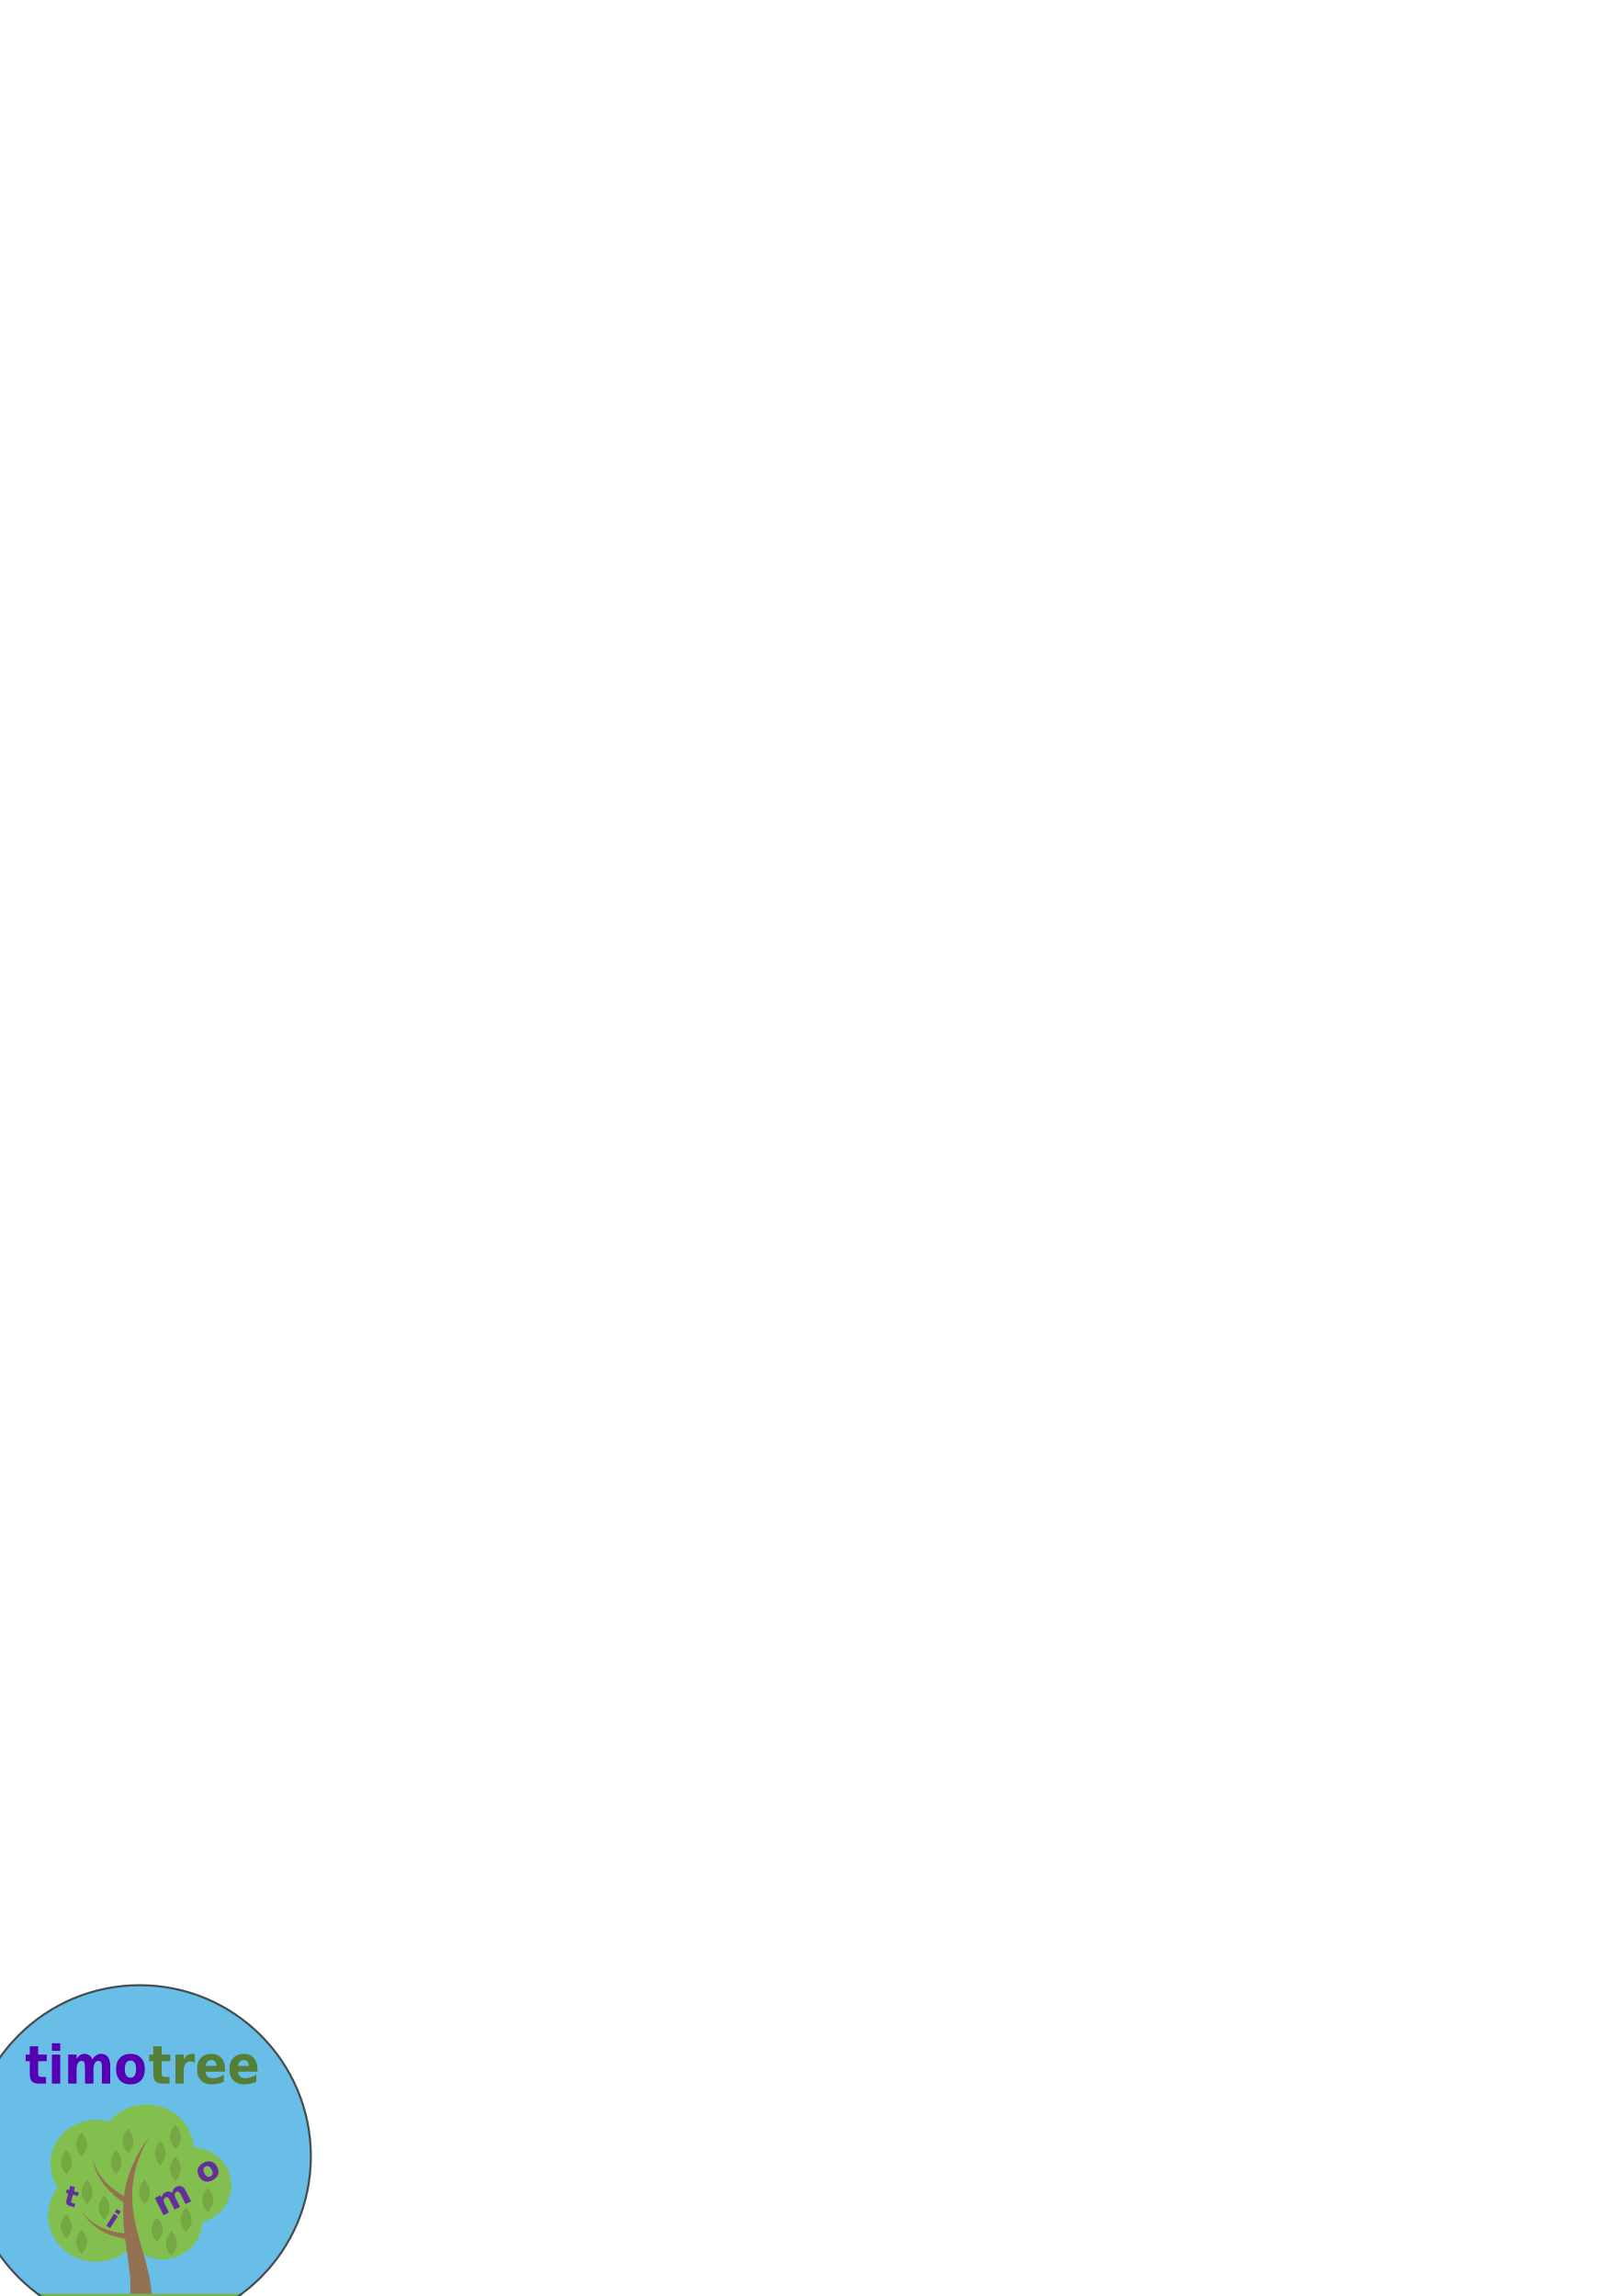
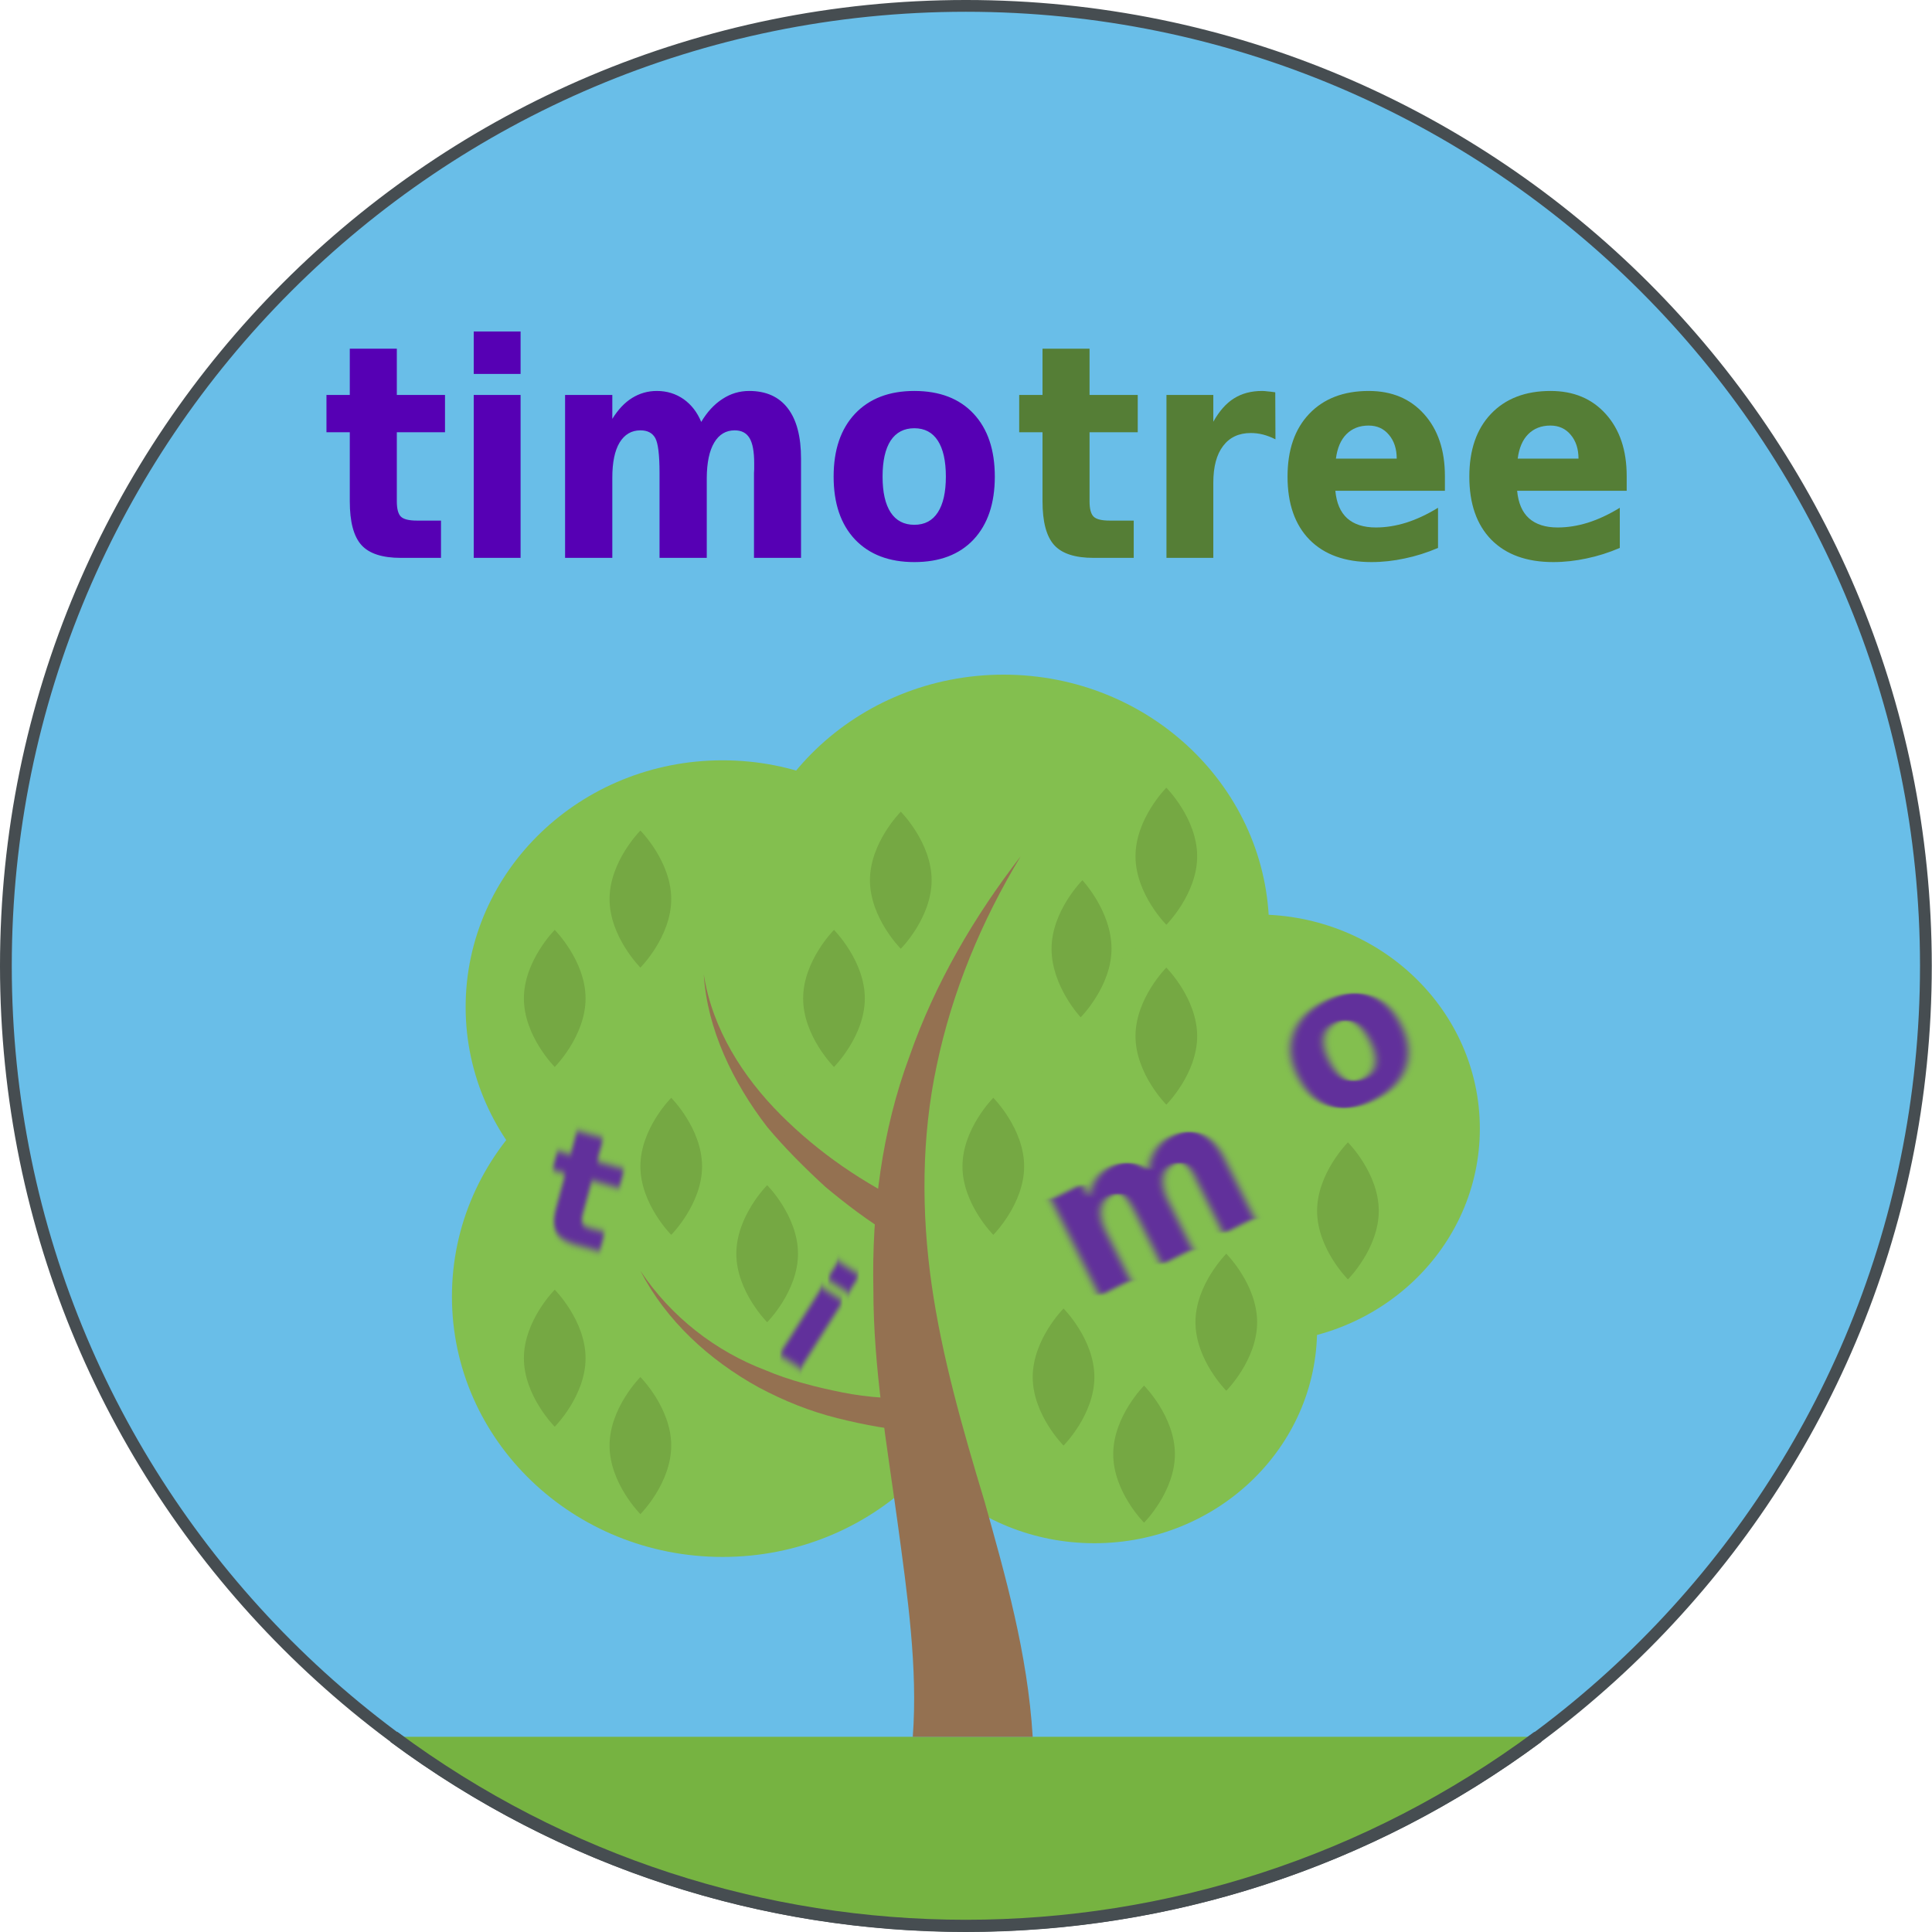
- <svg xmlns="http://www.w3.org/2000/svg" xmlns:xlink="http://www.w3.org/1999/xlink" width="210mm" height="297mm" viewBox="0 0 744.094 1052.362" id="svg2" version="1.1">
+ <svg xmlns="http://www.w3.org/2000/svg" xmlns:xlink="http://www.w3.org/1999/xlink" version="1.1" id="svg2" viewBox="0 0 157.864 157.882" height="44.558mm" width="44.553mm">
  <defs id="defs4">
    <linearGradient id="linearGradient10225">
-       <stop style="stop-color:#000000;stop-opacity:1;" offset="0" id="stop10227" />
-       <stop style="stop-color:#000000;stop-opacity:0;" offset="1" id="stop10229" />
+       <stop id="stop10227" offset="0" style="stop-color:#000000;stop-opacity:1;" />
+       <stop id="stop10229" offset="1" style="stop-color:#000000;stop-opacity:0;" />
    </linearGradient>
-     <linearGradient xlink:href="#linearGradient10225" id="linearGradient10231" x1="68.36" y1="946.645" x2="118.002" y2="946.645" gradientUnits="userSpaceOnUse" />
-     <filter style="color-interpolation-filters:sRGB" id="filter10364" x="-0.061" width="1.123" y="-0.064" height="1.129">
-       <feGaussianBlur stdDeviation="0.241" id="feGaussianBlur10366" />
+     <linearGradient gradientUnits="userSpaceOnUse" y2="946.645" x2="118.002" y1="946.645" x1="68.36" id="linearGradient10231" xlink:href="#linearGradient10225" />
+     <filter height="1.129" y="-0.064" width="1.123" x="-0.061" id="filter10364" style="color-interpolation-filters:sRGB">
+       <feGaussianBlur id="feGaussianBlur10366" stdDeviation="0.241" />
    </filter>
-     <filter style="color-interpolation-filters:sRGB" id="filter10368" x="-0.041" width="1.082" y="-0.064" height="1.129">
-       <feGaussianBlur stdDeviation="0.241" id="feGaussianBlur10370" />
+     <filter height="1.129" y="-0.064" width="1.082" x="-0.041" id="filter10368" style="color-interpolation-filters:sRGB">
+       <feGaussianBlur id="feGaussianBlur10370" stdDeviation="0.241" />
    </filter>
-     <filter style="color-interpolation-filters:sRGB" id="filter10372" x="-0.28" width="1.559" y="-0.064" height="1.129">
-       <feGaussianBlur stdDeviation="0.241" id="feGaussianBlur10374" />
+     <filter height="1.129" y="-0.064" width="1.559" x="-0.28" id="filter10372" style="color-interpolation-filters:sRGB">
+       <feGaussianBlur id="feGaussianBlur10374" stdDeviation="0.241" />
    </filter>
-     <filter style="color-interpolation-filters:sRGB" id="filter10376" x="-0.102" width="1.204" y="-0.064" height="1.129">
-       <feGaussianBlur stdDeviation="0.241" id="feGaussianBlur10378" />
+     <filter height="1.129" y="-0.064" width="1.204" x="-0.102" id="filter10376" style="color-interpolation-filters:sRGB">
+       <feGaussianBlur id="feGaussianBlur10378" stdDeviation="0.241" />
    </filter>
  </defs>
-   <g style="display:inline" id="g11228">
-     <circle style="opacity:1;fill:#69bee8;fill-opacity:1;fill-rule:nonzero;stroke:#464d51;stroke-width:0.962;stroke-miterlimit:4;stroke-dasharray:none;stroke-opacity:1" id="path11294" cx="64" cy="988.362" r="78.451" />
+   <g transform="translate(14.932,-909.4302)" id="g11228" style="display:inline">
+     <circle r="78.451" cy="988.362" cx="64" id="path11294" style="opacity:1;fill:#69bee8;fill-opacity:1;fill-rule:nonzero;stroke:#464d51;stroke-width:0.962;stroke-miterlimit:4;stroke-dasharray:none;stroke-opacity:1" />
  </g>
-   <g id="layer3" style="display:inline">
-     <path id="circle11414" style="display:inline;opacity:1;fill:#76b341;fill-opacity:1;fill-rule:nonzero;stroke:#464d51;stroke-opacity:1" d="m 110.752,1051.36 a 78.451,78.451 0 0 1 -93.505,0" />
+   <g transform="translate(14.932,-909.4302)" style="display:inline" id="layer3">
+     <path d="m 110.752,1051.36 a 78.451,78.451 0 0 1 -93.505,0" style="display:inline;opacity:1;fill:#76b341;fill-opacity:1;fill-rule:nonzero;stroke:#464d51;stroke-opacity:1" id="circle11414" />
  </g>
-   <g id="layer1" style="display:inline">
-     <g id="g3550" transform="matrix(1.4,0,0,1.4,19.2,961.7622)">
-       <g id="g4" style="fill:#83bf4f">
-         <ellipse id="ellipse6" ry="15.2" rx="15.8" cy="38.3" cx="17.8" />
-         <ellipse id="ellipse8" ry="14.4" rx="15" cy="21.4" cx="17.8" />
-         <ellipse id="ellipse10" ry="14.9" rx="15.5" cy="16.9" cx="34.2" />
-         <ellipse id="ellipse12" ry="12.5" rx="13" cy="28.5" cx="49" />
-         <ellipse id="ellipse14" ry="12.5" rx="13" cy="40.2" cx="39.5" />
+   <g transform="translate(14.932,-909.4302)" style="display:inline" id="layer1">
+     <g transform="matrix(1.4,0,0,1.4,19.2,961.7622)" id="g3550">
+       <g style="fill:#83bf4f" id="g4">
+         <ellipse cx="17.8" cy="38.3" rx="15.8" ry="15.2" id="ellipse6" />
+         <ellipse cx="17.8" cy="21.4" rx="15" ry="14.4" id="ellipse8" />
+         <ellipse cx="34.2" cy="16.9" rx="15.5" ry="14.9" id="ellipse10" />
+         <ellipse cx="49" cy="28.5" rx="13" ry="12.5" id="ellipse12" />
+         <ellipse cx="39.5" cy="40.2" rx="13" ry="12.5" id="ellipse14" />
      </g>
-       <g id="g16" style="fill:#947151">
-         <path id="path18" d="M 28.9,64 C 29.2,60 28.6,55.8 28,51.4 27.4,47 26.6,42.5 26.6,37.9 c -0.1,-4.6 0.5,-9.3 2.1,-13.6 1.5,-4.3 3.8,-8.2 6.5,-11.7 -2.3,3.8 -4,7.9 -4.9,12.2 -0.9,4.2 -0.9,8.6 -0.3,12.8 0.6,4.2 1.8,8.4 3.1,12.7 1.2,4.3 2.5,8.8 2.8,13.7 l -7,0" />
-         <path id="path22" d="m 27.8,34.8 c -1.5,-0.9 -2.8,-1.9 -4,-2.9 -1.2,-1.1 -2.4,-2.3 -3.4,-3.5 -2,-2.6 -3.5,-5.7 -3.7,-8.9 0.5,3.2 2.3,6 4.5,8.2 1.1,1.1 2.3,2.1 3.6,3 1.3,0.9 2.7,1.7 4,2.3 l -1,1.8" />
-         <path id="path24" d="M 29.4,46.2 C 27.7,46.1 26.1,45.8 24.5,45.4 22.9,45 21.4,44.4 19.9,43.6 17,42 14.5,39.7 13,36.8 c 1.8,2.7 4.4,4.7 7.3,5.8 1.4,0.6 3,1 4.5,1.3 1.5,0.3 3.1,0.4 4.6,0.3 l 0,2" />
+       <g style="fill:#947151" id="g16">
+         <path d="M 28.9,64 C 29.2,60 28.6,55.8 28,51.4 27.4,47 26.6,42.5 26.6,37.9 c -0.1,-4.6 0.5,-9.3 2.1,-13.6 1.5,-4.3 3.8,-8.2 6.5,-11.7 -2.3,3.8 -4,7.9 -4.9,12.2 -0.9,4.2 -0.9,8.6 -0.3,12.8 0.6,4.2 1.8,8.4 3.1,12.7 1.2,4.3 2.5,8.8 2.8,13.7 h -7" id="path18" />
+         <path d="m 27.8,34.8 c -1.5,-0.9 -2.8,-1.9 -4,-2.9 -1.2,-1.1 -2.4,-2.3 -3.4,-3.5 -2,-2.6 -3.5,-5.7 -3.7,-8.9 0.5,3.2 2.3,6 4.5,8.2 1.1,1.1 2.3,2.1 3.6,3 1.3,0.9 2.7,1.7 4,2.3 l -1,1.8" id="path22" />
+         <path d="M 29.4,46.2 C 27.7,46.1 26.1,45.8 24.5,45.4 22.9,45 21.4,44.4 19.9,43.6 17,42 14.5,39.7 13,36.8 c 1.8,2.7 4.4,4.7 7.3,5.8 1.4,0.6 3,1 4.5,1.3 1.5,0.3 3.1,0.4 4.6,0.3 v 2" id="path24" />
      </g>
-       <g id="g26" style="fill:#75a843">
-         <path id="path28" d="m 9.8,41.9 c 0,2.2 -1.8,4 -1.8,4 0,0 -1.8,-1.8 -1.8,-4 0,-2.2 1.8,-4 1.8,-4 0,0 1.8,1.8 1.8,4" />
-         <path id="path30" d="m 56.1,33.3 c 0,2.2 -1.8,4 -1.8,4 0,0 -1.8,-1.8 -1.8,-4 0,-2.2 1.8,-4 1.8,-4 0,0 1.8,1.8 1.8,4" />
-         <path id="path32" d="m 14.8,47 c 0,2.2 -1.8,4 -1.8,4 0,0 -1.8,-1.8 -1.8,-4 0,-2.2 1.8,-4 1.8,-4 0,0 1.8,1.8 1.8,4" />
-         <path id="path34" d="m 9.8,20.9 c 0,2.2 -1.8,4 -1.8,4 0,0 -1.8,-1.8 -1.8,-4 0,-2.2 1.8,-4 1.8,-4 0,0 1.8,1.8 1.8,4" />
-         <path id="path36" d="m 14.8,15.1 c 0,2.2 -1.8,4 -1.8,4 0,0 -1.8,-1.8 -1.8,-4 0,-2.2 1.8,-4 1.8,-4 0,0 1.8,1.8 1.8,4" />
-         <path id="path38" d="m 40.5,18 c 0,2.2 -1.8,4 -1.8,4 0,0 -1.7,-1.8 -1.7,-4 0,-2.2 1.8,-4 1.8,-4 0,0 1.7,1.8 1.7,4" />
-         <path id="path40" d="m 45.5,12.6 c 0,2.2 -1.8,4 -1.8,4 0,0 -1.8,-1.8 -1.8,-4 0,-2.2 1.8,-4 1.8,-4 0,0 1.8,1.8 1.8,4" />
-         <path id="path42" d="m 22.2,35.8 c 0,2.2 -1.8,4 -1.8,4 0,0 -1.8,-1.8 -1.8,-4 0,-2.2 1.8,-4 1.8,-4 0,0 1.8,1.8 1.8,4" />
-         <path id="path44" d="m 16.6,30.7 c 0,2.2 -1.8,4 -1.8,4 0,0 -1.8,-1.8 -1.8,-4 0,-2.2 1.8,-4 1.8,-4 0,0 1.8,1.8 1.8,4" />
-         <path id="path46" d="m 26.1,20.9 c 0,2.2 -1.8,4 -1.8,4 0,0 -1.8,-1.8 -1.8,-4 0,-2.2 1.8,-4 1.8,-4 0,0 1.8,1.8 1.8,4" />
-         <path id="path48" d="m 30,14 c 0,2.2 -1.8,4 -1.8,4 0,0 -1.8,-1.8 -1.8,-4 0,-2.2 1.8,-4 1.8,-4 0,0 1.8,1.8 1.8,4" />
-         <path id="path50" d="m 35.4,30.7 c 0,2.2 -1.8,4 -1.8,4 0,0 -1.8,-1.8 -1.8,-4 0,-2.2 1.8,-4 1.8,-4 0,0 1.8,1.8 1.8,4" />
-         <path id="path52" d="m 49,39.8 c 0,2.2 -1.8,4 -1.8,4 0,0 -1.8,-1.8 -1.8,-4 0,-2.2 1.8,-4 1.8,-4 0,0 1.8,1.8 1.8,4" />
-         <path id="path54" d="m 45.5,23.1 c 0,2.2 -1.8,4 -1.8,4 0,0 -1.8,-1.8 -1.8,-4 0,-2.2 1.8,-4 1.8,-4 0,0 1.8,1.8 1.8,4" />
-         <path id="path56" d="m 39.5,43 c 0,2.2 -1.8,4 -1.8,4 0,0 -1.8,-1.8 -1.8,-4 0,-2.2 1.8,-4 1.8,-4 0,0 1.8,1.8 1.8,4" />
-         <path id="path58" d="m 44.2,47.5 c 0,2.2 -1.8,4 -1.8,4 0,0 -1.8,-1.8 -1.8,-4 0,-2.2 1.8,-4 1.8,-4 0,0 1.8,1.8 1.8,4" />
+       <g style="fill:#75a843" id="g26">
+         <path d="m 9.8,41.9 c 0,2.2 -1.8,4 -1.8,4 0,0 -1.8,-1.8 -1.8,-4 0,-2.2 1.8,-4 1.8,-4 0,0 1.8,1.8 1.8,4" id="path28" />
+         <path d="m 56.1,33.3 c 0,2.2 -1.8,4 -1.8,4 0,0 -1.8,-1.8 -1.8,-4 0,-2.2 1.8,-4 1.8,-4 0,0 1.8,1.8 1.8,4" id="path30" />
+         <path d="m 14.8,47 c 0,2.2 -1.8,4 -1.8,4 0,0 -1.8,-1.8 -1.8,-4 0,-2.2 1.8,-4 1.8,-4 0,0 1.8,1.8 1.8,4" id="path32" />
+         <path d="m 9.8,20.9 c 0,2.2 -1.8,4 -1.8,4 0,0 -1.8,-1.8 -1.8,-4 0,-2.2 1.8,-4 1.8,-4 0,0 1.8,1.8 1.8,4" id="path34" />
+         <path d="m 14.8,15.1 c 0,2.2 -1.8,4 -1.8,4 0,0 -1.8,-1.8 -1.8,-4 0,-2.2 1.8,-4 1.8,-4 0,0 1.8,1.8 1.8,4" id="path36" />
+         <path d="m 40.5,18 c 0,2.2 -1.8,4 -1.8,4 0,0 -1.7,-1.8 -1.7,-4 0,-2.2 1.8,-4 1.8,-4 0,0 1.7,1.8 1.7,4" id="path38" />
+         <path d="m 45.5,12.6 c 0,2.2 -1.8,4 -1.8,4 0,0 -1.8,-1.8 -1.8,-4 0,-2.2 1.8,-4 1.8,-4 0,0 1.8,1.8 1.8,4" id="path40" />
+         <path d="m 22.2,35.8 c 0,2.2 -1.8,4 -1.8,4 0,0 -1.8,-1.8 -1.8,-4 0,-2.2 1.8,-4 1.8,-4 0,0 1.8,1.8 1.8,4" id="path42" />
+         <path d="m 16.6,30.7 c 0,2.2 -1.8,4 -1.8,4 0,0 -1.8,-1.8 -1.8,-4 0,-2.2 1.8,-4 1.8,-4 0,0 1.8,1.8 1.8,4" id="path44" />
+         <path d="m 26.1,20.9 c 0,2.2 -1.8,4 -1.8,4 0,0 -1.8,-1.8 -1.8,-4 0,-2.2 1.8,-4 1.8,-4 0,0 1.8,1.8 1.8,4" id="path46" />
+         <path d="m 30,14 c 0,2.2 -1.8,4 -1.8,4 0,0 -1.8,-1.8 -1.8,-4 0,-2.2 1.8,-4 1.8,-4 0,0 1.8,1.8 1.8,4" id="path48" />
+         <path d="m 35.4,30.7 c 0,2.2 -1.8,4 -1.8,4 0,0 -1.8,-1.8 -1.8,-4 0,-2.2 1.8,-4 1.8,-4 0,0 1.8,1.8 1.8,4" id="path50" />
+         <path d="m 49,39.8 c 0,2.2 -1.8,4 -1.8,4 0,0 -1.8,-1.8 -1.8,-4 0,-2.2 1.8,-4 1.8,-4 0,0 1.8,1.8 1.8,4" id="path52" />
+         <path d="m 45.5,23.1 c 0,2.2 -1.8,4 -1.8,4 0,0 -1.8,-1.8 -1.8,-4 0,-2.2 1.8,-4 1.8,-4 0,0 1.8,1.8 1.8,4" id="path54" />
+         <path d="m 39.5,43 c 0,2.2 -1.8,4 -1.8,4 0,0 -1.8,-1.8 -1.8,-4 0,-2.2 1.8,-4 1.8,-4 0,0 1.8,1.8 1.8,4" id="path56" />
+         <path d="m 44.2,47.5 c 0,2.2 -1.8,4 -1.8,4 0,0 -1.8,-1.8 -1.8,-4 0,-2.2 1.8,-4 1.8,-4 0,0 1.8,1.8 1.8,4" id="path58" />
      </g>
    </g>
  </g>
-   <g id="layer2" style="display:inline">
-     <flowRoot xml:space="preserve" id="flowRoot8720" style="font-style:normal;font-variant:normal;font-weight:bold;font-stretch:normal;font-size:12.5px;line-height:100%;font-family:'DejaVu Sans';-inkscape-font-specification:'DejaVu Sans, Bold';text-align:start;letter-spacing:0px;word-spacing:0px;writing-mode:lr-tb;text-anchor:start;fill:#000000;fill-opacity:1;stroke:none;stroke-width:1px;stroke-linecap:butt;stroke-linejoin:miter;stroke-opacity:1">
+   <g transform="translate(14.932,-909.4302)" style="display:inline" id="layer2">
+     <flowRoot style="font-style:normal;font-variant:normal;font-weight:bold;font-stretch:normal;line-height:0.01%;font-family:'DejaVu Sans';-inkscape-font-specification:'DejaVu Sans, Bold';text-align:start;letter-spacing:0px;word-spacing:0px;writing-mode:lr-tb;text-anchor:start;fill:#000000;fill-opacity:1;stroke:none;stroke-width:1px;stroke-linecap:butt;stroke-linejoin:miter;stroke-opacity:1" id="flowRoot8720" xml:space="preserve">
      <flowRegion id="flowRegion8722">
-         <rect id="rect8724" width="95.551" height="32.46" x="12.801" y="931.819" style="font-size:12.5px" />
+         <rect style="font-size:12.5px" y="931.819" x="12.801" height="32.46" width="95.551" id="rect8724" />
      </flowRegion>
-       <flowPara id="flowPara8726" />
+       <flowPara style="font-size:12.5px;line-height:1" id="flowPara8726"> </flowPara>
    </flowRoot>
-     <flowRoot xml:space="preserve" id="flowRoot8728" style="font-style:normal;font-variant:normal;font-weight:bold;font-stretch:normal;font-size:12.5px;line-height:100%;font-family:'DejaVu Sans';-inkscape-font-specification:'DejaVu Sans, Bold';text-align:start;letter-spacing:0px;word-spacing:0px;writing-mode:lr-tb;text-anchor:start;fill:#000000;fill-opacity:1;stroke:none;stroke-width:1px;stroke-linecap:butt;stroke-linejoin:miter;stroke-opacity:1">
+     <flowRoot style="font-style:normal;font-variant:normal;font-weight:bold;font-stretch:normal;line-height:0.01%;font-family:'DejaVu Sans';-inkscape-font-specification:'DejaVu Sans, Bold';text-align:start;letter-spacing:0px;word-spacing:0px;writing-mode:lr-tb;text-anchor:start;fill:#000000;fill-opacity:1;stroke:none;stroke-width:1px;stroke-linecap:butt;stroke-linejoin:miter;stroke-opacity:1" id="flowRoot8728" xml:space="preserve">
      <flowRegion id="flowRegion8730">
-         <rect id="rect8732" width="92.198" height="39.47" x="19.506" y="933.343" />
+         <rect y="933.343" x="19.506" height="39.47" width="92.198" id="rect8732" />
      </flowRegion>
-       <flowPara id="flowPara8734" />
+       <flowPara style="font-size:12.5px;line-height:1" id="flowPara8734"> </flowPara>
    </flowRoot>
-     <flowRoot xml:space="preserve" id="flowRoot8736" style="font-style:normal;font-variant:normal;font-weight:bold;font-stretch:normal;font-size:12.5px;line-height:100%;font-family:'DejaVu Sans';-inkscape-font-specification:'DejaVu Sans, Bold';text-align:start;letter-spacing:0px;word-spacing:0px;writing-mode:lr-tb;text-anchor:start;fill:#000000;fill-opacity:1;stroke:none;stroke-width:1px;stroke-linecap:butt;stroke-linejoin:miter;stroke-opacity:1">
+     <flowRoot style="font-style:normal;font-variant:normal;font-weight:bold;font-stretch:normal;line-height:0.01%;font-family:'DejaVu Sans';-inkscape-font-specification:'DejaVu Sans, Bold';text-align:start;letter-spacing:0px;word-spacing:0px;writing-mode:lr-tb;text-anchor:start;fill:#000000;fill-opacity:1;stroke:none;stroke-width:1px;stroke-linecap:butt;stroke-linejoin:miter;stroke-opacity:1" id="flowRoot8736" xml:space="preserve">
      <flowRegion id="flowRegion8738">
-         <rect id="rect8740" width="97.989" height="28.802" x="15.849" y="935.171" />
+         <rect y="935.171" x="15.849" height="28.802" width="97.989" id="rect8740" />
      </flowRegion>
-       <flowPara id="flowPara8742" />
+       <flowPara style="font-size:12.5px;line-height:1" id="flowPara8742"> </flowPara>
    </flowRoot>
-     <text xml:space="preserve" style="font-style:normal;font-variant:normal;font-weight:bold;font-stretch:normal;font-size:12.5px;line-height:100%;font-family:'DejaVu Sans';-inkscape-font-specification:'DejaVu Sans, Bold';text-align:start;letter-spacing:0px;word-spacing:0px;writing-mode:lr-tb;text-anchor:start;fill:#000000;fill-opacity:1;stroke:none;stroke-width:1px;stroke-linecap:butt;stroke-linejoin:miter;stroke-opacity:1" x="24.231" y="942.029" id="text8744">
-       <tspan id="tspan8746" x="24.231" y="942.029" />
+     <text id="text8744" y="942.029" x="24.231" style="font-style:normal;font-variant:normal;font-weight:bold;font-stretch:normal;line-height:0%;font-family:'DejaVu Sans';-inkscape-font-specification:'DejaVu Sans, Bold';text-align:start;letter-spacing:0px;word-spacing:0px;writing-mode:lr-tb;text-anchor:start;fill:#000000;fill-opacity:1;stroke:none;stroke-width:1px;stroke-linecap:butt;stroke-linejoin:miter;stroke-opacity:1" xml:space="preserve">
+       <tspan style="font-size:12.5px;line-height:1" y="942.029" x="24.231" id="tspan8746"> </tspan>
    </text>
-     <text xml:space="preserve" style="font-style:normal;font-variant:normal;font-weight:bold;font-stretch:semi-condensed;font-size:24.34px;line-height:100%;font-family:'DejaVu Sans';-inkscape-font-specification:'DejaVu Sans Bold Semi-Condensed';text-align:start;letter-spacing:0px;word-spacing:0px;writing-mode:lr-tb;text-anchor:start;fill:#5600b4;fill-opacity:1;stroke:none;stroke-width:1px;stroke-linecap:butt;stroke-linejoin:miter;stroke-opacity:1" x="11.465" y="955.018" id="text8748">
-       <tspan id="tspan8750" x="11.465" y="955.018">timo</tspan>
+     <text id="text8748" y="955.018" x="11.465" style="font-style:normal;font-variant:normal;font-weight:bold;font-stretch:semi-condensed;line-height:0%;font-family:'DejaVu Sans';-inkscape-font-specification:'DejaVu Sans Bold Semi-Condensed';text-align:start;letter-spacing:0px;word-spacing:0px;writing-mode:lr-tb;text-anchor:start;fill:#5600b4;fill-opacity:1;stroke:none;stroke-width:1px;stroke-linecap:butt;stroke-linejoin:miter;stroke-opacity:1" xml:space="preserve">
+       <tspan style="font-size:24.34px;line-height:1" y="955.018" x="11.465" id="tspan8750">timo</tspan>
    </text>
-     <text xml:space="preserve" style="font-style:normal;font-variant:normal;font-weight:bold;font-stretch:normal;font-size:12.818px;line-height:100%;font-family:'DejaVu Sans';-inkscape-font-specification:'DejaVu Sans Bold';text-align:start;letter-spacing:0px;word-spacing:0px;writing-mode:lr-tb;text-anchor:start;opacity:0.75;fill:#5600b4;fill-opacity:1;stroke:none;stroke-width:1px;stroke-linecap:butt;stroke-linejoin:miter;stroke-opacity:1;filter:url(#filter10376)" x="29.7" y="1011.149" id="text8752" transform="matrix(0.9653105,0.2611045,-0.2611045,0.9653105,263.9749,26.38172)">
-       <tspan id="tspan8754" x="29.7" y="1011.149">t</tspan>
+     <text transform="rotate(15.13561,32.70101,1006.649)" id="text8752" y="1011.149" x="29.7" style="font-style:normal;font-variant:normal;font-weight:bold;font-stretch:normal;line-height:0%;font-family:'DejaVu Sans';-inkscape-font-specification:'DejaVu Sans Bold';text-align:start;letter-spacing:0px;word-spacing:0px;writing-mode:lr-tb;text-anchor:start;opacity:0.75;fill:#5600b4;fill-opacity:1;stroke:none;stroke-width:1px;stroke-linecap:butt;stroke-linejoin:miter;stroke-opacity:1;filter:url(#filter10376)" xml:space="preserve">
+       <tspan style="font-size:12.818px;line-height:1" y="1011.149" x="29.7" id="tspan8754">t</tspan>
    </text>
-     <text xml:space="preserve" style="font-style:normal;font-variant:normal;font-weight:bold;font-stretch:normal;font-size:11.846px;line-height:100%;font-family:'DejaVu Sans';-inkscape-font-specification:'DejaVu Sans, Bold';text-align:start;letter-spacing:0px;word-spacing:0px;writing-mode:lr-tb;text-anchor:start;opacity:0.75;fill:#5600b4;fill-opacity:1;stroke:none;stroke-width:1px;stroke-linecap:butt;stroke-linejoin:miter;stroke-opacity:1;filter:url(#filter10372)" x="49.135" y="1020.742" id="text8756" transform="matrix(0.8448332,0.5350298,-0.5350298,0.8448332,552.5211,130.9587)">
-       <tspan id="tspan8758" x="49.135" y="1020.742">i</tspan>
+     <text transform="rotate(32.34593,50.48165,1018.052)" id="text8756" y="1020.742" x="49.135" style="font-style:normal;font-variant:normal;font-weight:bold;font-stretch:normal;line-height:0%;font-family:'DejaVu Sans';-inkscape-font-specification:'DejaVu Sans, Bold';text-align:start;letter-spacing:0px;word-spacing:0px;writing-mode:lr-tb;text-anchor:start;opacity:0.75;fill:#5600b4;fill-opacity:1;stroke:none;stroke-width:1px;stroke-linecap:butt;stroke-linejoin:miter;stroke-opacity:1;filter:url(#filter10372)" xml:space="preserve">
+       <tspan style="font-size:11.846px;line-height:1" y="1020.742" x="49.135" id="tspan8758">i</tspan>
    </text>
-     <text xml:space="preserve" style="font-style:normal;font-variant:normal;font-weight:bold;font-stretch:normal;font-size:16.07px;line-height:100%;font-family:'DejaVu Sans';-inkscape-font-specification:'DejaVu Sans, Bold';text-align:start;letter-spacing:0px;word-spacing:0px;writing-mode:lr-tb;text-anchor:start;opacity:0.75;fill:#5600b4;fill-opacity:1;stroke:none;stroke-width:1px;stroke-linecap:butt;stroke-linejoin:miter;stroke-opacity:1;filter:url(#filter10368)" x="68.442" y="1011.116" id="text8760" transform="matrix(0.8937551,-0.4485552,0.4485552,0.8937551,-440.9877,142.9262)">
-       <tspan id="tspan8762" x="68.442" y="1011.116">m</tspan>
+     <text transform="rotate(-26.65103,81.2161,1002.366)" id="text8760" y="1011.116" x="68.442" style="font-style:normal;font-variant:normal;font-weight:bold;font-stretch:normal;line-height:0%;font-family:'DejaVu Sans';-inkscape-font-specification:'DejaVu Sans, Bold';text-align:start;letter-spacing:0px;word-spacing:0px;writing-mode:lr-tb;text-anchor:start;opacity:0.75;fill:#5600b4;fill-opacity:1;stroke:none;stroke-width:1px;stroke-linecap:butt;stroke-linejoin:miter;stroke-opacity:1;filter:url(#filter10368)" xml:space="preserve">
+       <tspan style="font-size:16.07px;line-height:1" y="1011.116" x="68.442" id="tspan8762">m</tspan>
    </text>
-     <text xml:space="preserve" style="font-style:normal;font-variant:normal;font-weight:bold;font-stretch:normal;font-size:15.673px;line-height:100%;font-family:'DejaVu Sans';-inkscape-font-specification:'DejaVu Sans, Bold';text-align:start;letter-spacing:0px;word-spacing:0px;writing-mode:lr-tb;text-anchor:start;opacity:0.75;fill:#5600b4;fill-opacity:1;stroke:none;stroke-width:1px;stroke-linecap:butt;stroke-linejoin:miter;stroke-opacity:1;filter:url(#filter10364)" x="87.806" y="998.924" id="text8764" transform="matrix(0.8899449,-0.4560681,0.4560681,0.8899449,-441.2151,152.6131)">
-       <tspan id="tspan8766" x="87.806" y="998.924">o</tspan>
+     <text transform="rotate(-27.13368,95.60668,990.5037)" id="text8764" y="998.924" x="87.806" style="font-style:normal;font-variant:normal;font-weight:bold;font-stretch:normal;line-height:0%;font-family:'DejaVu Sans';-inkscape-font-specification:'DejaVu Sans, Bold';text-align:start;letter-spacing:0px;word-spacing:0px;writing-mode:lr-tb;text-anchor:start;opacity:0.75;fill:#5600b4;fill-opacity:1;stroke:none;stroke-width:1px;stroke-linecap:butt;stroke-linejoin:miter;stroke-opacity:1;filter:url(#filter10364)" xml:space="preserve">
+       <tspan style="font-size:15.674px;line-height:1" y="998.924" x="87.806" id="tspan8766">o</tspan>
    </text>
-     <text id="text10221" y="955.018" x="68.075" style="font-style:normal;font-variant:normal;font-weight:bold;font-stretch:semi-condensed;font-size:24.34px;line-height:100%;font-family:'DejaVu Sans';-inkscape-font-specification:'DejaVu Sans Bold Semi-Condensed';text-align:start;letter-spacing:0px;word-spacing:0px;writing-mode:lr-tb;text-anchor:start;fill:#557e36;fill-opacity:1;stroke:none;stroke-width:1px;stroke-linecap:butt;stroke-linejoin:miter;stroke-opacity:1" xml:space="preserve">
-       <tspan y="955.018" x="68.075" id="tspan10223" style="fill:#557e36;fill-opacity:1">tree</tspan>
+     <text xml:space="preserve" style="font-style:normal;font-variant:normal;font-weight:bold;font-stretch:semi-condensed;line-height:0%;font-family:'DejaVu Sans';-inkscape-font-specification:'DejaVu Sans Bold Semi-Condensed';text-align:start;letter-spacing:0px;word-spacing:0px;writing-mode:lr-tb;text-anchor:start;fill:#557e36;fill-opacity:1;stroke:none;stroke-width:1px;stroke-linecap:butt;stroke-linejoin:miter;stroke-opacity:1" x="68.075" y="955.018" id="text10221">
+       <tspan style="font-size:24.34px;line-height:1;fill:#557e36;fill-opacity:1" id="tspan10223" x="68.075" y="955.018">tree</tspan>
    </text>
  </g>
</svg>
